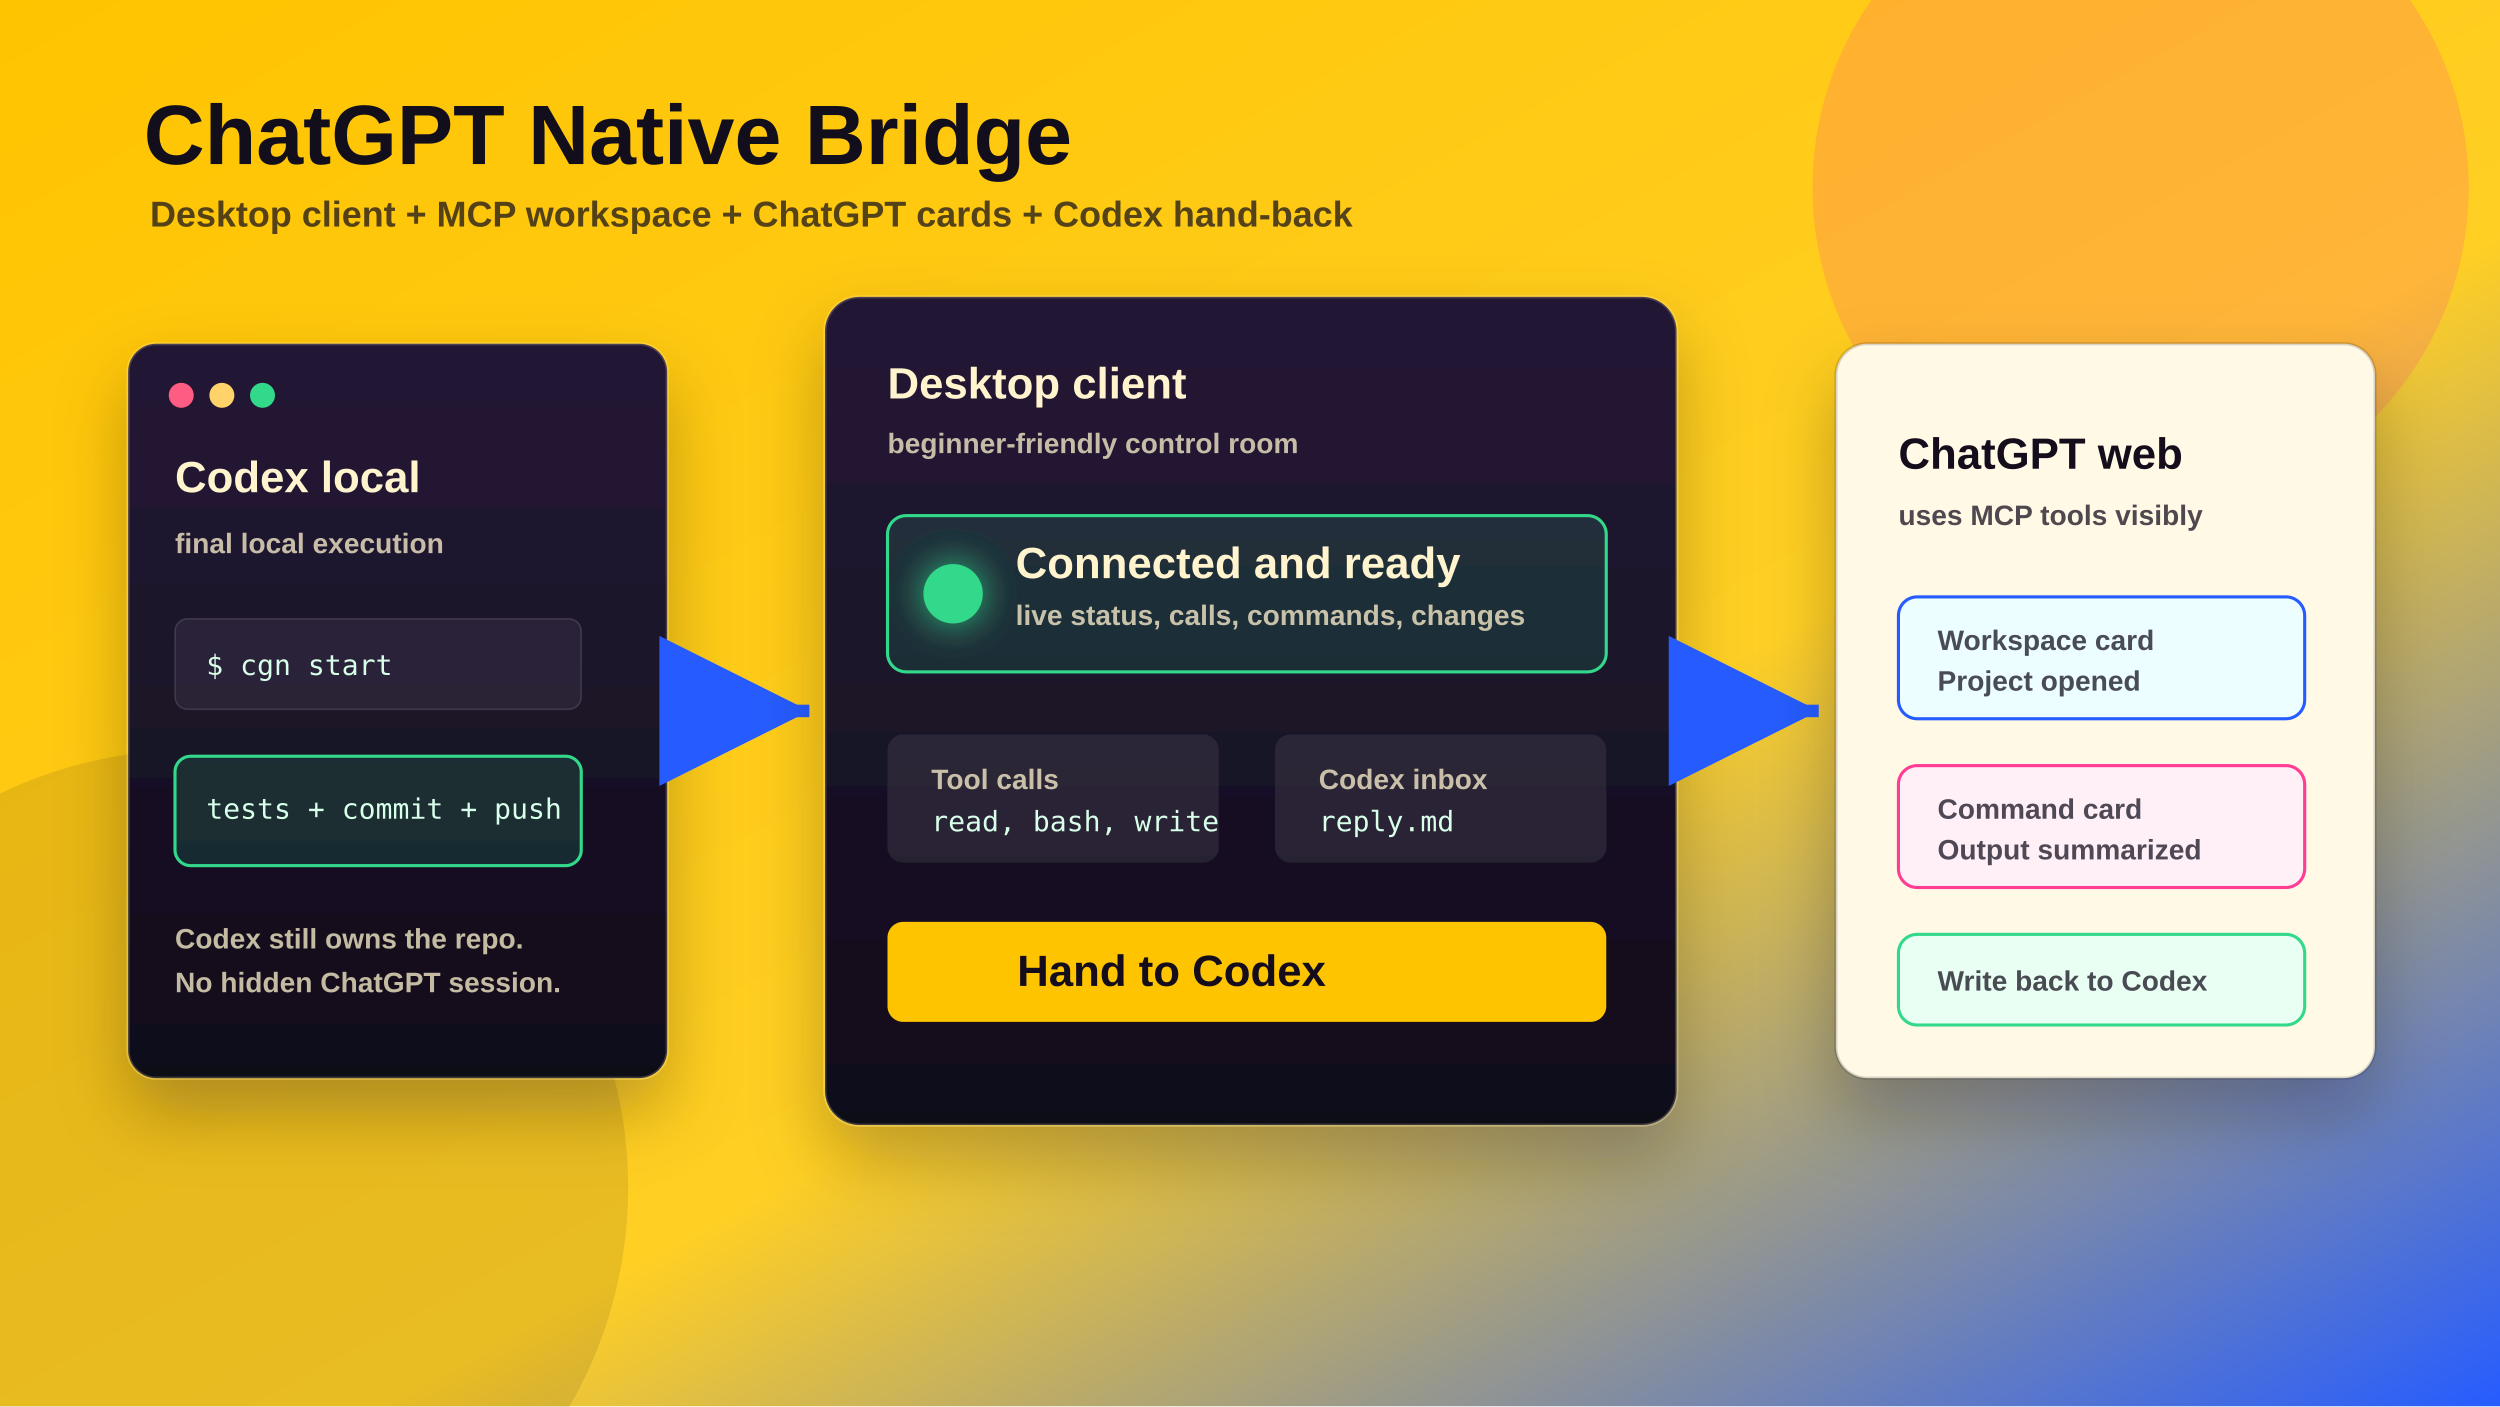
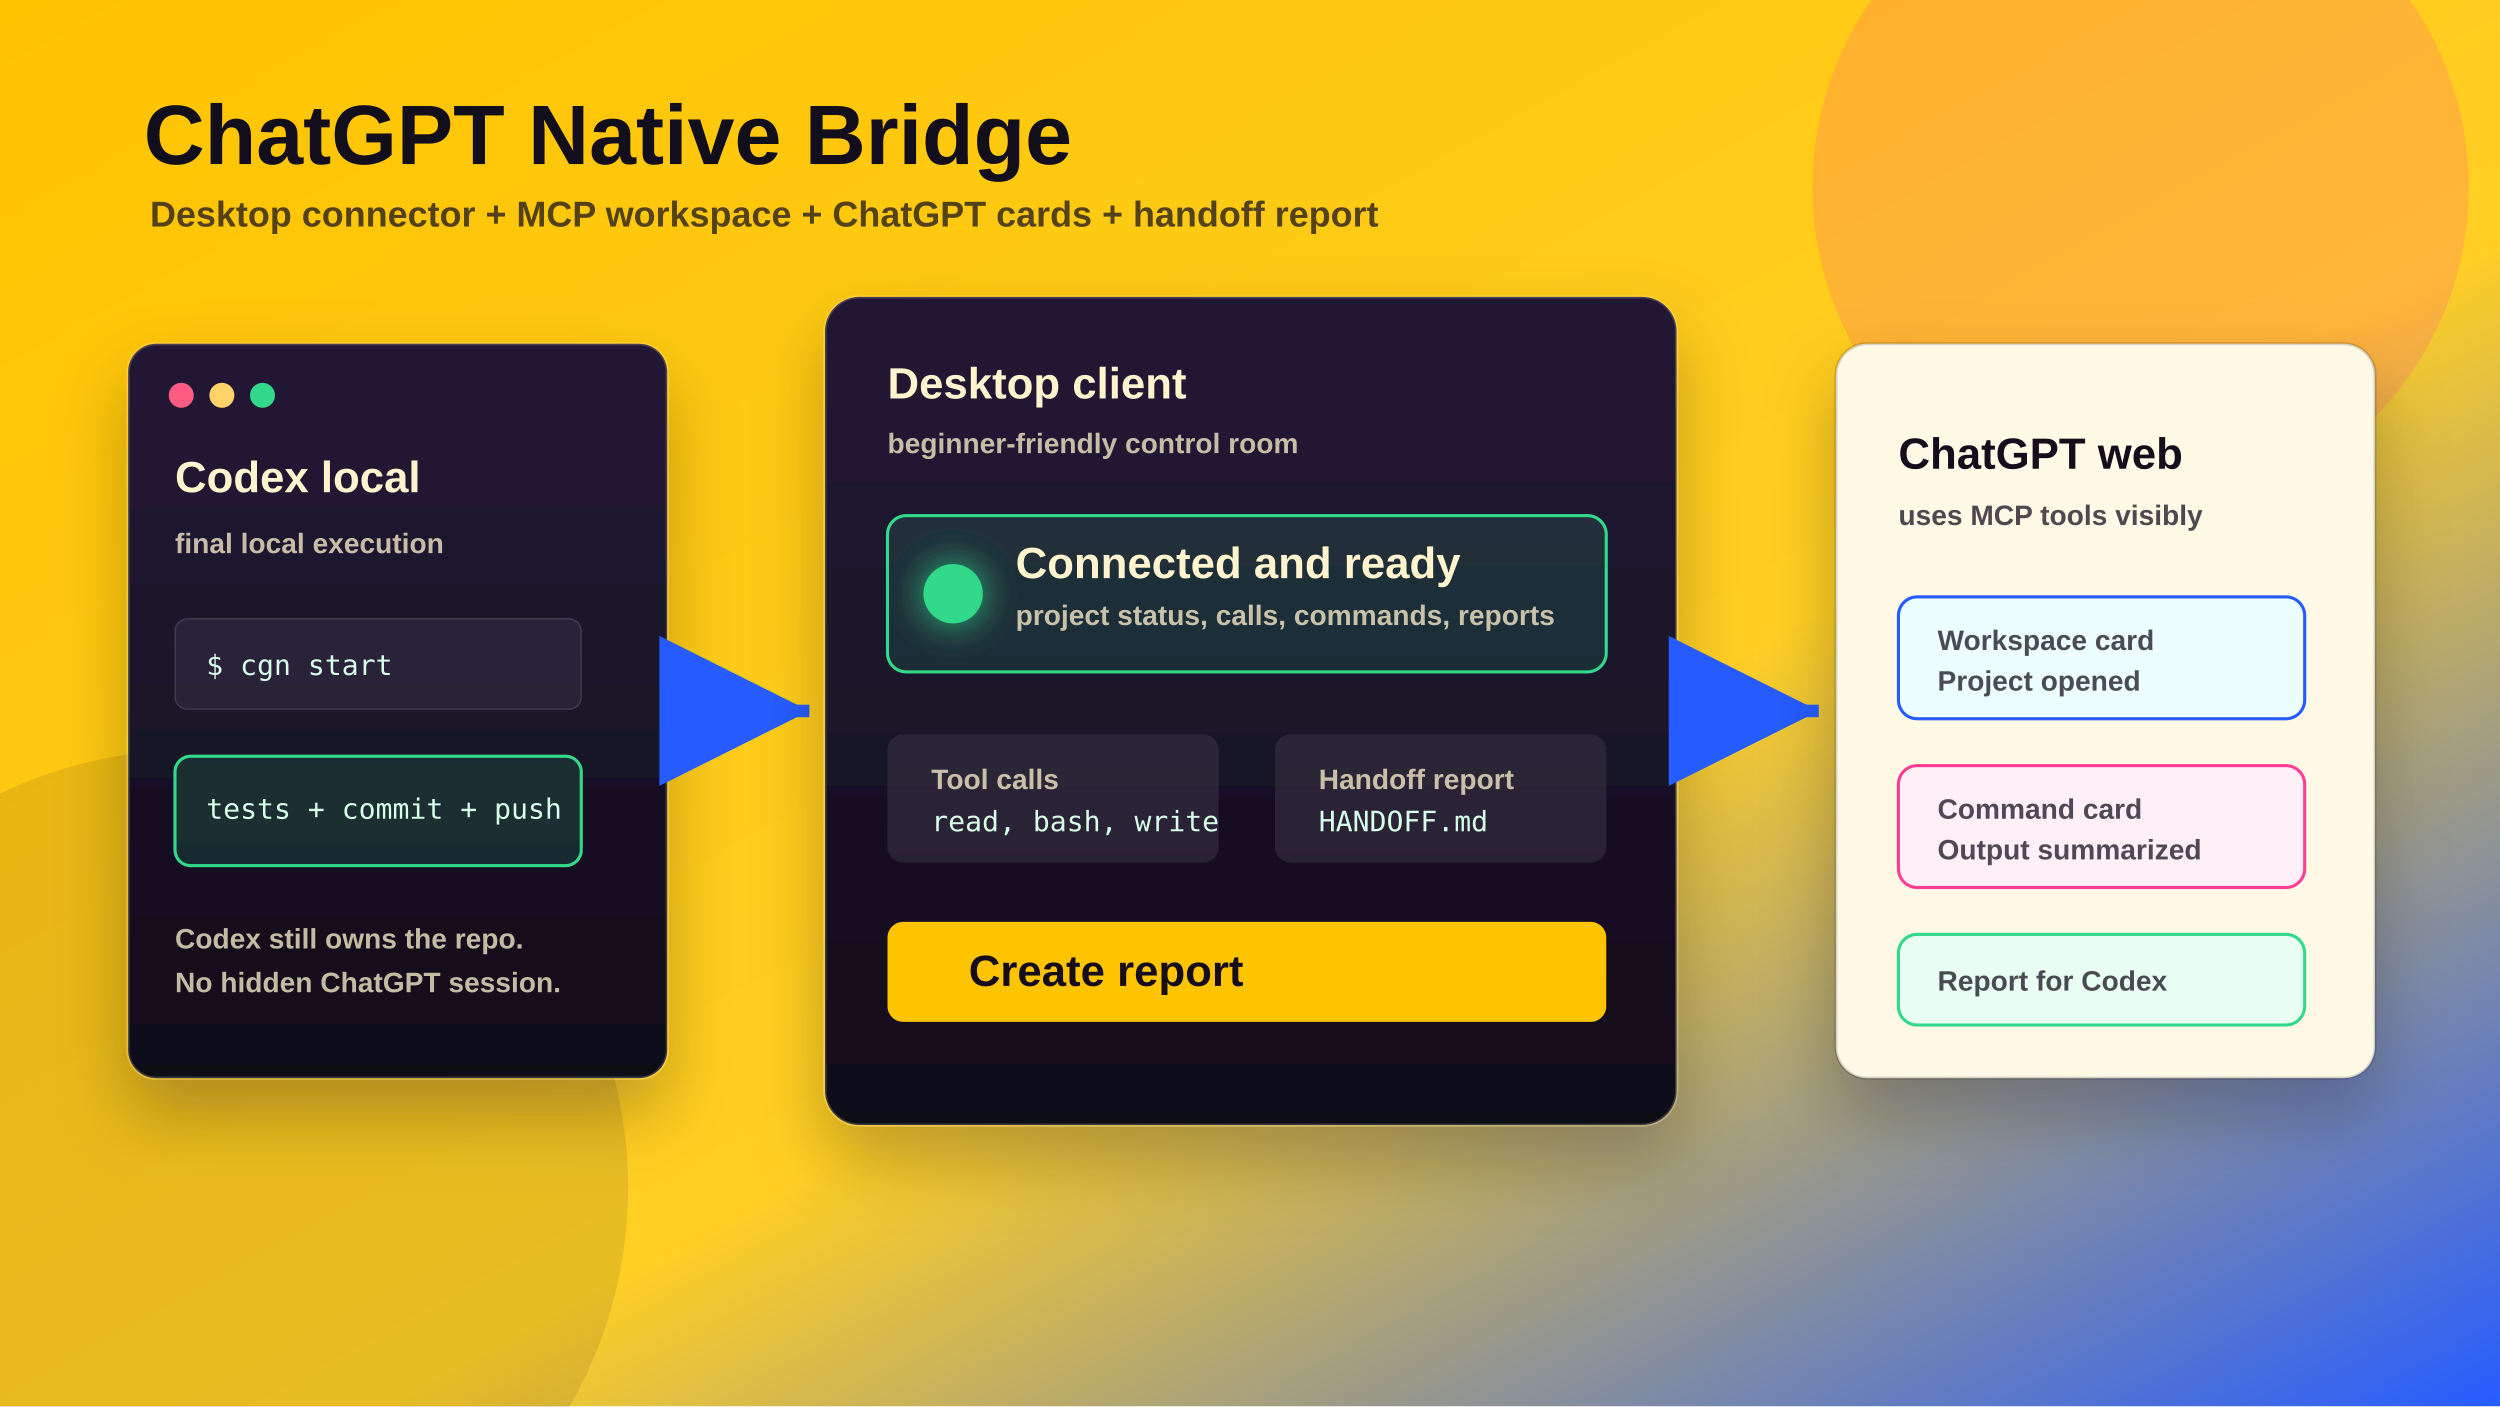
<svg xmlns="http://www.w3.org/2000/svg" width="1600" height="900" viewBox="0 0 1600 900" role="img" aria-labelledby="title desc">
  <defs>
    <linearGradient id="bg" x1="0" y1="0" x2="1" y2="1">
      <stop offset="0%" stop-color="#ffc400" />
      <stop offset="58%" stop-color="#ffcf24" />
      <stop offset="100%" stop-color="#265cff" />
    </linearGradient>
    <linearGradient id="dark" x1="0" y1="0" x2="0" y2="1">
      <stop offset="0%" stop-color="#241836" />
      <stop offset="100%" stop-color="#100d19" />
    </linearGradient>
    <filter id="shadow" x="-20%" y="-20%" width="140%" height="150%">
      <feDropShadow dx="0" dy="22" stdDeviation="22" flood-color="#120e1c" flood-opacity=".25" />
    </filter>
    <filter id="greenGlow" x="-80%" y="-80%" width="260%" height="260%">
      <feDropShadow dx="0" dy="0" stdDeviation="12" flood-color="#31d98b" flood-opacity=".9" />
    </filter>
    <marker id="arrowBlue" markerWidth="18" markerHeight="18" refX="15" refY="9" orient="auto">
      <path d="M3 3 L15 9 L3 15 Z" fill="#265cff" />
    </marker>
    <style>
      .title { font: 900 54px Arial, sans-serif; fill: #120e1c; }
      .subtitle { font: 600 23px Arial, sans-serif; fill: rgba(18,14,28,.72); }
      .h { font: 800 28px Arial, sans-serif; fill: #fff4ce; }
      .h-dark { font: 900 28px Arial, sans-serif; fill: #120e1c; }
      .small { font: 700 18px Arial, sans-serif; fill: rgba(255,244,206,.75); }
      .small-dark { font: 700 18px Arial, sans-serif; fill: rgba(18,14,28,.74); }
      .code { font: 500 18px Consolas, monospace; fill: #d8ffe9; }
      .panel { fill: url(#dark); stroke: rgba(255,244,206,.18); stroke-width: 2; }
      .white { fill: #fff9e6; stroke: rgba(18,14,28,.16); stroke-width: 2; }
      .line { stroke: #265cff; stroke-width: 8; marker-end: url(#arrowBlue); }
      .pill { fill: rgba(49,217,139,.14); stroke: #31d98b; stroke-width: 2; }
      .pink { fill: #ff3d94; }
      .blue { fill: #265cff; }
      .yellow { fill: #ffc400; }
    </style>
  </defs>
  <rect width="1600" height="900" fill="url(#bg)" />
  <circle cx="1370" cy="120" r="210" fill="#ff3d94" opacity=".18" />
  <circle cx="122" cy="760" r="280" fill="#120e1c" opacity=".10" />
  <text class="title" x="92" y="105">ChatGPT Native Bridge</text>
-   <text class="subtitle" x="96" y="145">Desktop client + MCP workspace + ChatGPT cards + Codex hand-back</text>
+   <text class="subtitle" x="96" y="145">Desktop connector + MCP workspace + ChatGPT cards + handoff report</text>
  <g filter="url(#shadow)">
    <rect class="panel" x="82" y="220" width="345" height="470" rx="18" />
    <circle cx="116" cy="253" r="8" fill="#ff5c84" />
    <circle cx="142" cy="253" r="8" fill="#ffd36b" />
    <circle cx="168" cy="253" r="8" fill="#31d98b" />
    <text class="h" x="112" y="315">Codex local</text>
    <text class="small" x="112" y="354">final local execution</text>
    <rect x="112" y="396" width="260" height="58" rx="8" fill="rgba(255,255,255,.07)" stroke="rgba(255,255,255,.13)" />
    <text class="code" x="132" y="432">$ cgn start</text>
    <rect class="pill" x="112" y="484" width="260" height="70" rx="10" />
    <text class="code" x="132" y="524">tests + commit + push</text>
    <text class="small" x="112" y="607">Codex still owns the repo.</text>
    <text class="small" x="112" y="635">No hidden ChatGPT session.</text>
  </g>
  <line class="line" x1="437" y1="455" x2="518" y2="455" />
  <g filter="url(#shadow)">
    <rect class="panel" x="528" y="190" width="545" height="530" rx="22" />
    <text class="h" x="568" y="255">Desktop client</text>
    <text class="small" x="568" y="290">beginner-friendly control room</text>
    <rect x="568" y="330" width="460" height="100" rx="12" fill="rgba(49,217,139,.13)" stroke="#31d98b" stroke-width="2" />
    <circle cx="610" cy="380" r="19" fill="#31d98b" filter="url(#greenGlow)" />
    <text class="h" x="650" y="370">Connected and ready</text>
-     <text class="small" x="650" y="400">live status, calls, commands, changes</text>
+     <text class="small" x="650" y="400">project status, calls, commands, reports</text>
    <rect x="568" y="470" width="212" height="82" rx="10" fill="rgba(255,255,255,.08)" />
    <text class="small" x="596" y="505">Tool calls</text>
    <text class="code" x="596" y="532">read, bash, write</text>
    <rect x="816" y="470" width="212" height="82" rx="10" fill="rgba(255,255,255,.08)" />
-     <text class="small" x="844" y="505">Codex inbox</text>
-     <text class="code" x="844" y="532">reply.md</text>
+     <text class="small" x="844" y="505">Handoff report</text>
+     <text class="code" x="844" y="532">HANDOFF.md</text>
    <rect x="568" y="590" width="460" height="64" rx="10" fill="#ffc400" />
-     <text class="h-dark" x="651" y="631">Hand to Codex</text>
+     <text class="h-dark" x="620" y="631">Create report</text>
  </g>
  <line class="line" x1="1085" y1="455" x2="1164" y2="455" />
  <g filter="url(#shadow)">
    <rect class="white" x="1175" y="220" width="345" height="470" rx="20" />
    <text class="h-dark" x="1215" y="300">ChatGPT web</text>
    <text class="small-dark" x="1215" y="336">uses MCP tools visibly</text>
    <rect x="1215" y="382" width="260" height="78" rx="12" fill="#ecfeff" stroke="#265cff" stroke-width="2" />
    <text class="small-dark" x="1240" y="416">Workspace card</text>
    <text class="small-dark" x="1240" y="442">Project opened</text>
    <rect x="1215" y="490" width="260" height="78" rx="12" fill="#fff0f8" stroke="#ff3d94" stroke-width="2" />
    <text class="small-dark" x="1240" y="524">Command card</text>
    <text class="small-dark" x="1240" y="550">Output summarized</text>
    <rect x="1215" y="598" width="260" height="58" rx="12" fill="#e9fff4" stroke="#31d98b" stroke-width="2" />
-     <text class="small-dark" x="1240" y="634">Write back to Codex</text>
+     <text class="small-dark" x="1240" y="634">Report for Codex</text>
  </g>
</svg>
